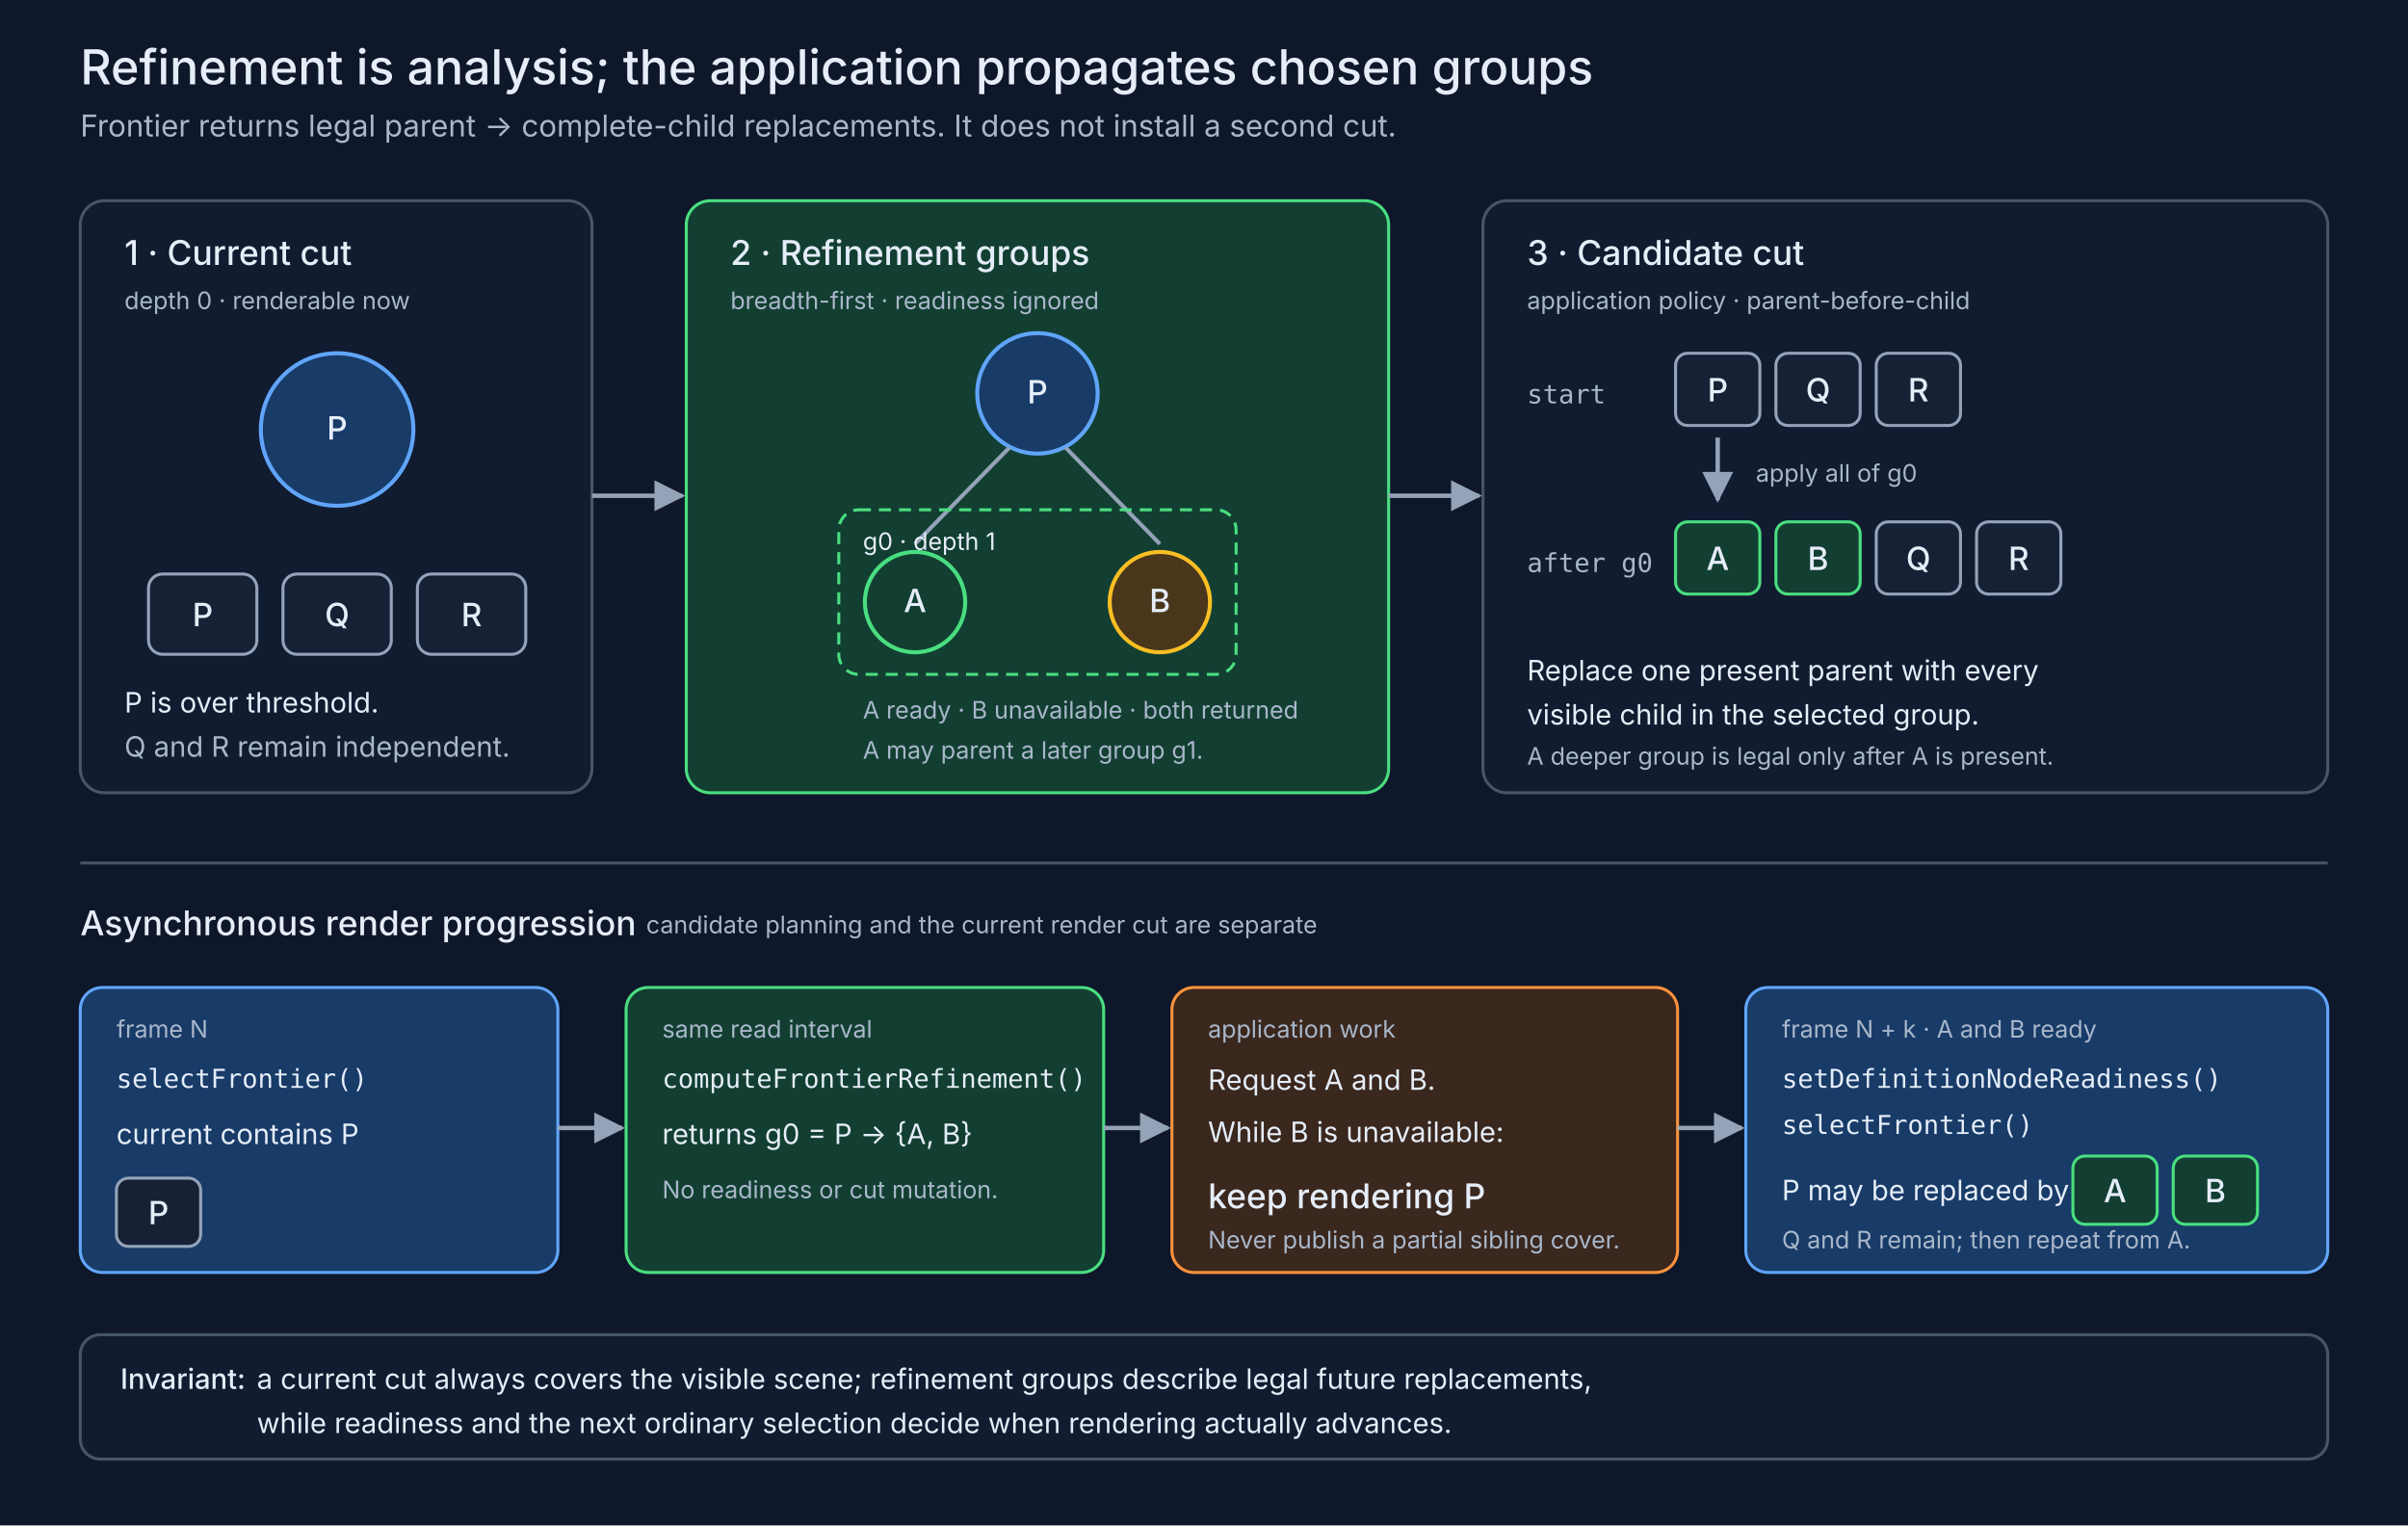
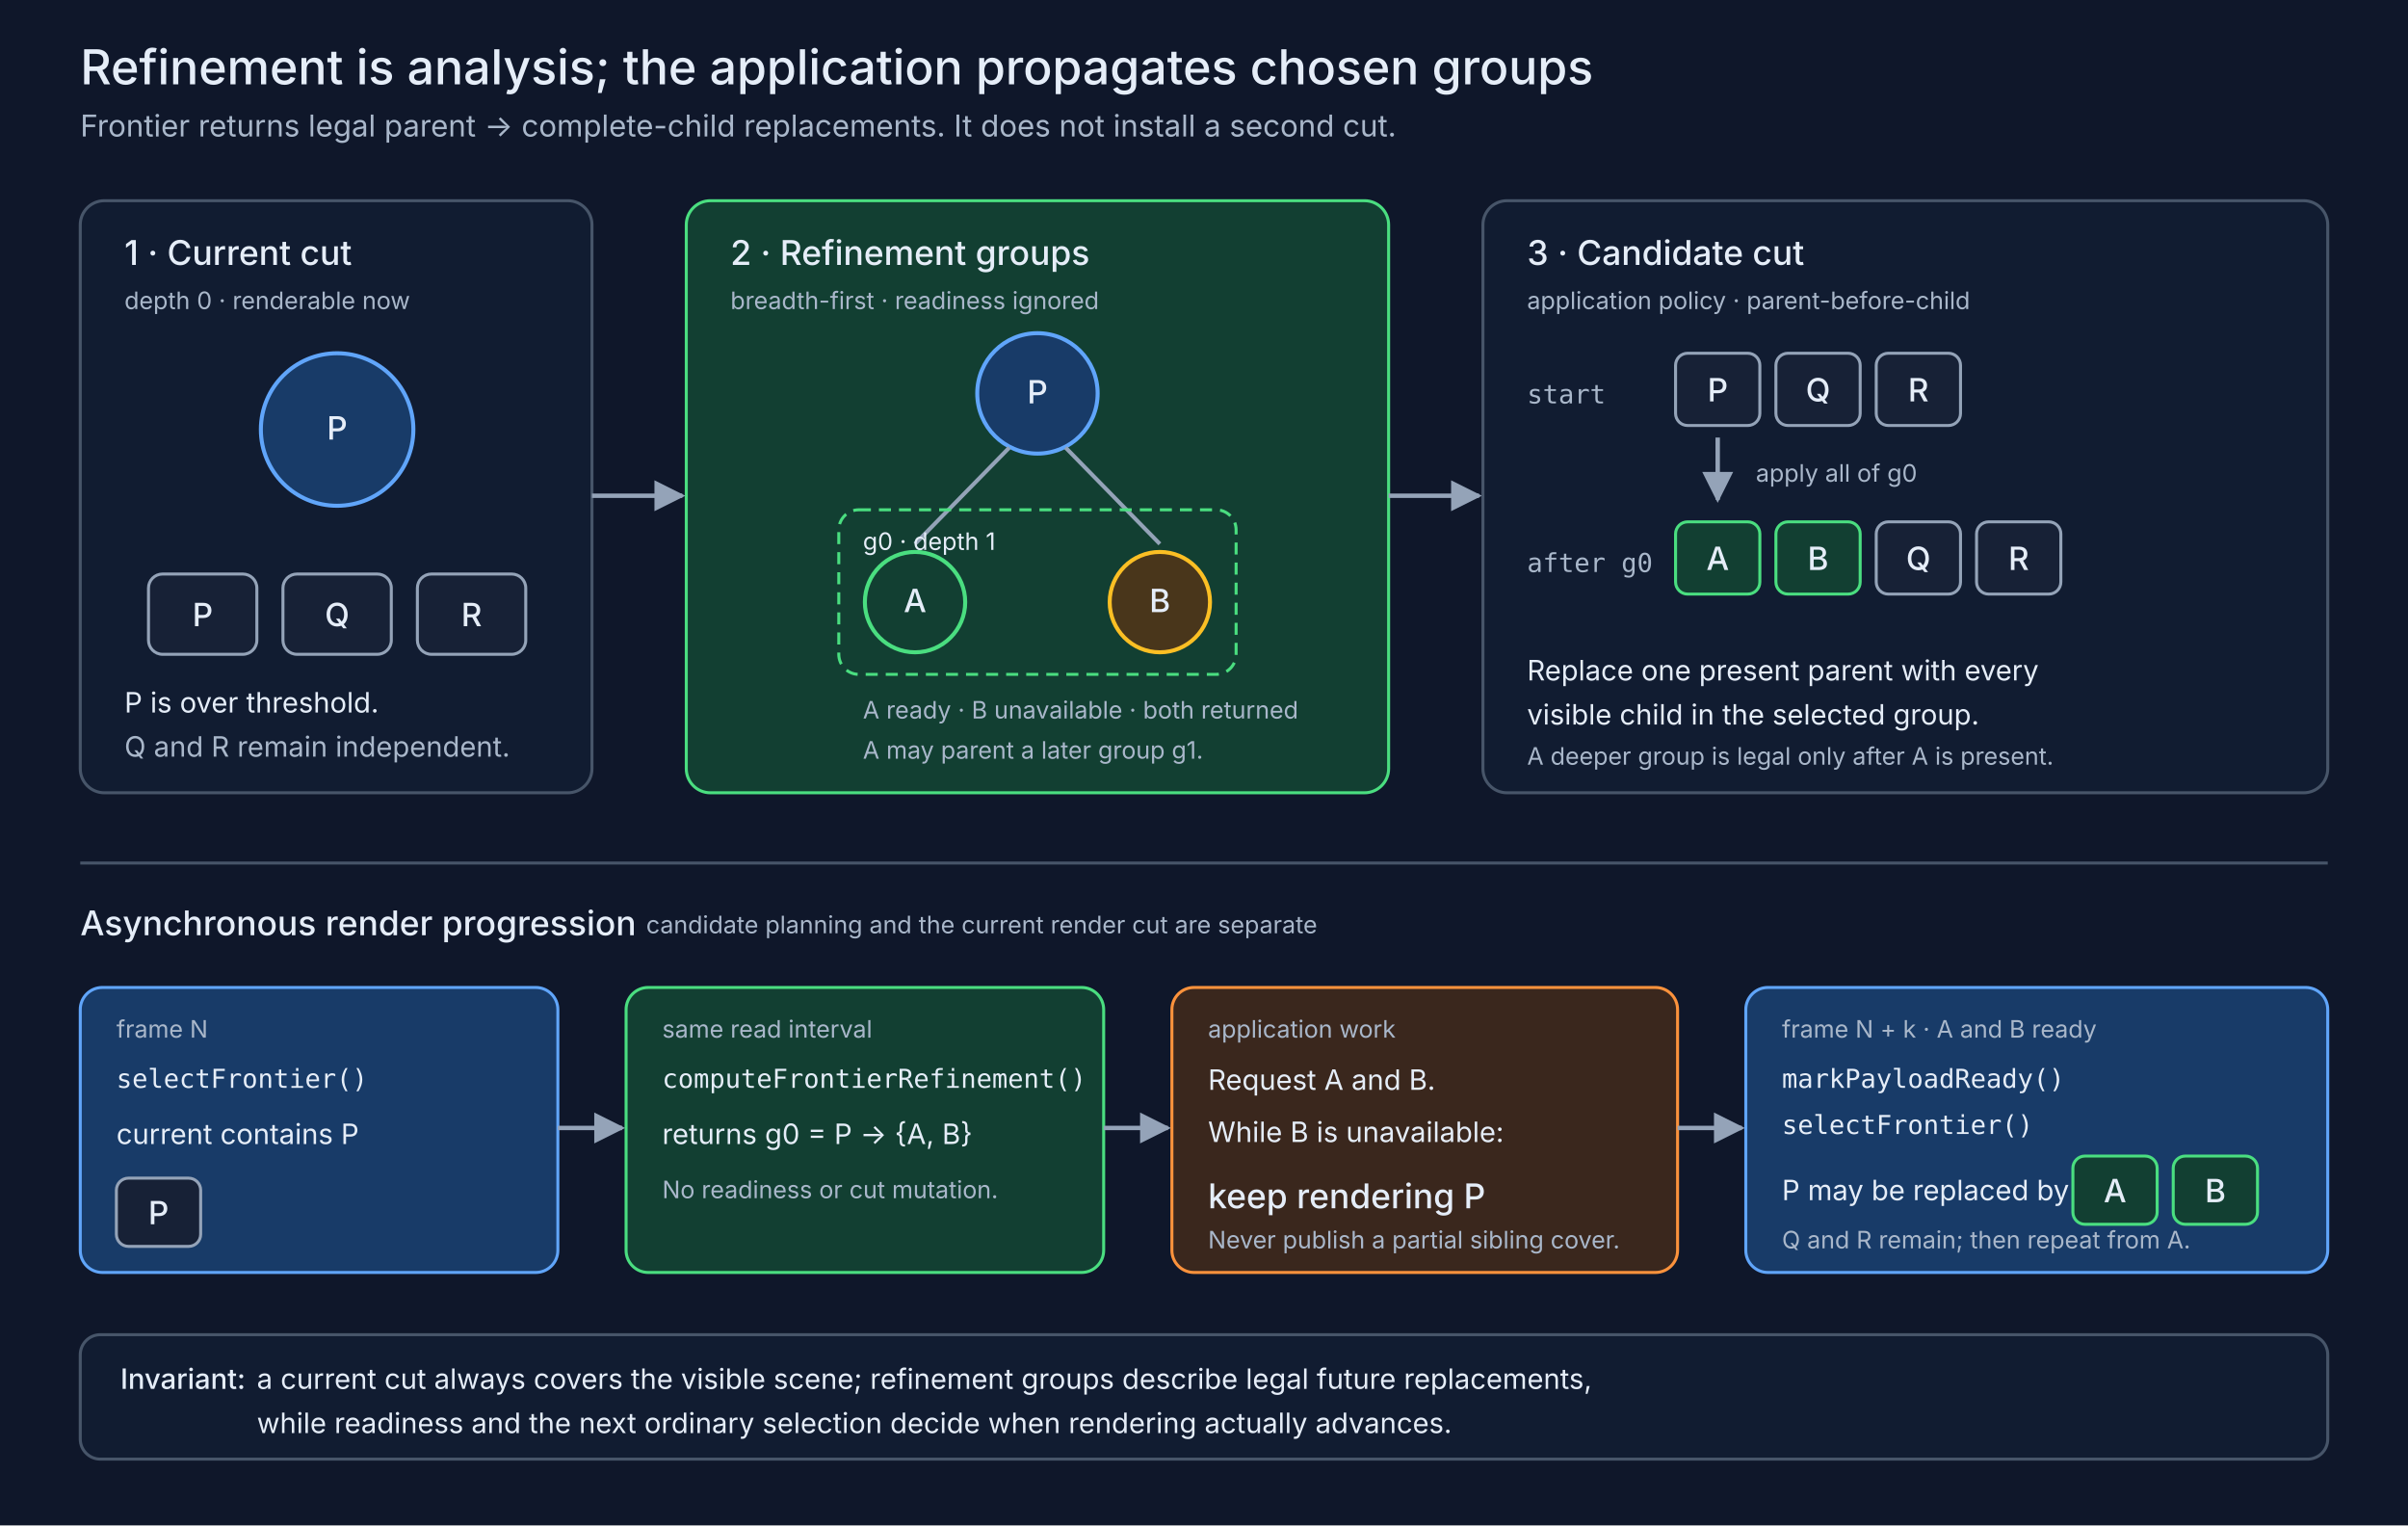
<svg xmlns="http://www.w3.org/2000/svg" width="1200" height="760" viewBox="0 0 1200 760" role="img" aria-labelledby="title description">
  <defs>
    <marker id="arrow" viewBox="0 0 10 10" refX="9" refY="5" markerWidth="7" markerHeight="7" orient="auto-start-reverse">
      <path d="M 0 0 L 10 5 L 0 10 z" class="arrow-head" />
    </marker>
    <style>
      .canvas { fill: #ffffff; }
      .panel { fill: #f8fafc; stroke: #cbd5e1; stroke-width: 1.5; }
      .analysis { fill: #f0fdf4; stroke: #16a34a; stroke-width: 1.5; }
      .frame { fill: #eff6ff; stroke: #3b82f6; stroke-width: 1.5; }
      .wait { fill: #fff7ed; stroke: #ea580c; stroke-width: 1.5; }
      .ink { fill: #172033; }
      .muted { fill: #526077; }
      .blue { fill: #dbeafe; stroke: #2563eb; stroke-width: 2; }
      .green { fill: #dcfce7; stroke: #16a34a; stroke-width: 2; }
      .yellow { fill: #fef3c7; stroke: #d97706; stroke-width: 2; }
      .token { fill: #ffffff; stroke: #64748b; stroke-width: 1.5; }
      .token-new { fill: #dcfce7; stroke: #16a34a; stroke-width: 1.5; }
      .connector { fill: none; stroke: #64748b; stroke-width: 2.2; marker-end: url(#arrow); }
      .tree-edge { fill: none; stroke: #64748b; stroke-width: 2; }
      .arrow-head { fill: #64748b; }
      .atomic { fill: none; stroke: #16a34a; stroke-width: 1.5; stroke-dasharray: 6 4; }
      .rule { stroke: #cbd5e1; stroke-width: 1.5; }
      text { font-family: Inter, "Segoe UI", Arial, sans-serif; }
      .title { font-size: 24px; font-weight: 500; }
      .subtitle { font-size: 15px; }
      .heading { font-size: 17px; font-weight: 500; }
      .node { font-size: 16px; font-weight: 500; text-anchor: middle; }
      .label { font-size: 14px; }
      .small { font-size: 12px; }
      .code { font-family: "Cascadia Mono", Consolas, monospace; font-size: 13px; }
    </style>
    <style media="(prefers-color-scheme: dark)">
      .canvas { fill: #0f172a; }
      .panel { fill: #111c31; stroke: #475569; }
      .analysis { fill: #123f32; stroke: #4ade80; }
      .frame { fill: #183b68; stroke: #60a5fa; }
      .wait { fill: #3a271d; stroke: #fb923c; }
      .ink { fill: #e5edf8; }
      .muted { fill: #a9b7ca; }
      .blue { fill: #183b68; stroke: #60a5fa; }
      .green { fill: #123f32; stroke: #4ade80; }
      .yellow { fill: #49361b; stroke: #fbbf24; }
      .token { fill: #172136; stroke: #94a3b8; }
      .token-new { fill: #123f32; stroke: #4ade80; }
      .connector, .tree-edge { stroke: #94a3b8; }
      .arrow-head { fill: #94a3b8; }
      .atomic { stroke: #4ade80; }
      .rule { stroke: #475569; }
    </style>
  </defs>
  <rect class="canvas" width="1200" height="760" />
  <text class="title ink" x="40" y="42">Refinement is analysis; the application propagates chosen groups</text>
  <text class="subtitle muted" x="40" y="68">
    Frontier returns legal parent → complete-child replacements. It does not install a second cut.
  </text>
  <rect class="panel" x="40" y="100" width="255" height="295" rx="12" />
  <text class="heading ink" x="62" y="132">1 · Current cut</text>
  <text class="small muted" x="62" y="154">depth 0 · renderable now</text>
  <circle class="blue" cx="168" cy="214" r="38" />
  <text class="node ink" x="168" y="219">P</text>
  <rect class="token" x="74" y="286" width="54" height="40" rx="7" />
  <text class="node ink" x="101" y="312">P</text>
  <rect class="token" x="141" y="286" width="54" height="40" rx="7" />
  <text class="node ink" x="168" y="312">Q</text>
  <rect class="token" x="208" y="286" width="54" height="40" rx="7" />
  <text class="node ink" x="235" y="312">R</text>
  <text class="label ink" x="62" y="355">P is over threshold.</text>
  <text class="label muted" x="62" y="377">Q and R remain independent.</text>
  <path class="connector" d="M295 247 L340 247" />
  <rect class="analysis" x="342" y="100" width="350" height="295" rx="12" />
  <text class="heading ink" x="364" y="132">2 · Refinement groups</text>
  <text class="small muted" x="364" y="154">breadth-first · readiness ignored</text>
  <circle class="blue" cx="517" cy="196" r="30" />
  <text class="node ink" x="517" y="201">P</text>
  <path class="tree-edge" d="M503 223 L456 271" />
  <path class="tree-edge" d="M531 223 L578 271" />
  <rect class="atomic" x="418" y="254" width="198" height="82" rx="10" />
  <text class="small ink" x="430" y="274">g0 · depth 1</text>
  <circle class="green" cx="456" cy="300" r="25" />
  <text class="node ink" x="456" y="305">A</text>
  <circle class="yellow" cx="578" cy="300" r="25" />
  <text class="node ink" x="578" y="305">B</text>
  <text class="small muted" x="430" y="358">A ready · B unavailable · both returned</text>
  <text class="small muted" x="430" y="378">A may parent a later group g1.</text>
  <path class="connector" d="M692 247 L737 247" />
  <rect class="panel" x="739" y="100" width="421" height="295" rx="12" />
  <text class="heading ink" x="761" y="132">3 · Candidate cut</text>
  <text class="small muted" x="761" y="154">application policy · parent-before-child</text>
  <text class="code muted" x="761" y="201">start</text>
  <rect class="token" x="835" y="176" width="42" height="36" rx="6" />
  <text class="node ink" x="856" y="200">P</text>
  <rect class="token" x="885" y="176" width="42" height="36" rx="6" />
  <text class="node ink" x="906" y="200">Q</text>
  <rect class="token" x="935" y="176" width="42" height="36" rx="6" />
  <text class="node ink" x="956" y="200">R</text>
  <path class="connector" d="M856 218 L856 249" />
  <text class="small muted" x="875" y="240">apply all of g0</text>
  <text class="code muted" x="761" y="285">after g0</text>
  <rect class="token-new" x="835" y="260" width="42" height="36" rx="6" />
  <text class="node ink" x="856" y="284">A</text>
  <rect class="token-new" x="885" y="260" width="42" height="36" rx="6" />
  <text class="node ink" x="906" y="284">B</text>
  <rect class="token" x="935" y="260" width="42" height="36" rx="6" />
  <text class="node ink" x="956" y="284">Q</text>
  <rect class="token" x="985" y="260" width="42" height="36" rx="6" />
  <text class="node ink" x="1006" y="284">R</text>
  <text class="label ink" x="761" y="339">Replace one present parent with every</text>
  <text class="label ink" x="761" y="361">visible child in the selected group.</text>
  <text class="small muted" x="761" y="381">A deeper group is legal only after A is present.</text>
  <line class="rule" x1="40" y1="430" x2="1160" y2="430" />
  <text class="heading ink" x="40" y="466">Asynchronous render progression</text>
  <text class="small muted" x="322" y="465">candidate planning and the current render cut are separate</text>
  <rect class="frame" x="40" y="492" width="238" height="142" rx="11" />
  <text class="small muted" x="58" y="517">frame N</text>
  <text class="code ink" x="58" y="542">selectFrontier()</text>
  <text class="label ink" x="58" y="570">current contains P</text>
  <rect class="token" x="58" y="587" width="42" height="34" rx="6" />
  <text class="node ink" x="79" y="610">P</text>
  <path class="connector" d="M278 562 L310 562" />
  <rect class="analysis" x="312" y="492" width="238" height="142" rx="11" />
  <text class="small muted" x="330" y="517">same read interval</text>
  <text class="code ink" x="330" y="542">computeFrontierRefinement()</text>
  <text class="label ink" x="330" y="570">returns g0 = P → {A, B}</text>
  <text class="small muted" x="330" y="597">No readiness or cut mutation.</text>
  <path class="connector" d="M550 562 L582 562" />
  <rect class="wait" x="584" y="492" width="252" height="142" rx="11" />
  <text class="small muted" x="602" y="517">application work</text>
  <text class="label ink" x="602" y="543">Request A and B.</text>
  <text class="label ink" x="602" y="569">While B is unavailable:</text>
  <text class="heading ink" x="602" y="602">keep rendering P</text>
  <text class="small muted" x="602" y="622">Never publish a partial sibling cover.</text>
  <path class="connector" d="M836 562 L868 562" />
  <rect class="frame" x="870" y="492" width="290" height="142" rx="11" />
  <text class="small muted" x="888" y="517">frame N + k · A and B ready</text>
-   <text class="code ink" x="888" y="542">setDefinitionNodeReadiness()</text>
+   <text class="code ink" x="888" y="542">markPayloadReady()</text>
  <text class="code ink" x="888" y="565">selectFrontier()</text>
  <text class="label ink" x="888" y="598">P may be replaced by</text>
  <rect class="token-new" x="1033" y="576" width="42" height="34" rx="6" />
  <text class="node ink" x="1054" y="599">A</text>
  <rect class="token-new" x="1083" y="576" width="42" height="34" rx="6" />
  <text class="node ink" x="1104" y="599">B</text>
  <text class="small muted" x="888" y="622">Q and R remain; then repeat from A.</text>
  <rect class="panel" x="40" y="665" width="1120" height="62" rx="10" />
  <text class="label ink" x="60" y="692" font-weight="500">Invariant:</text>
  <text class="label ink" x="128" y="692">
    a current cut always covers the visible scene; refinement groups describe legal future replacements,
  </text>
  <text class="label ink" x="128" y="714">
    while readiness and the next ordinary selection decide when rendering actually advances.
  </text>
</svg>
